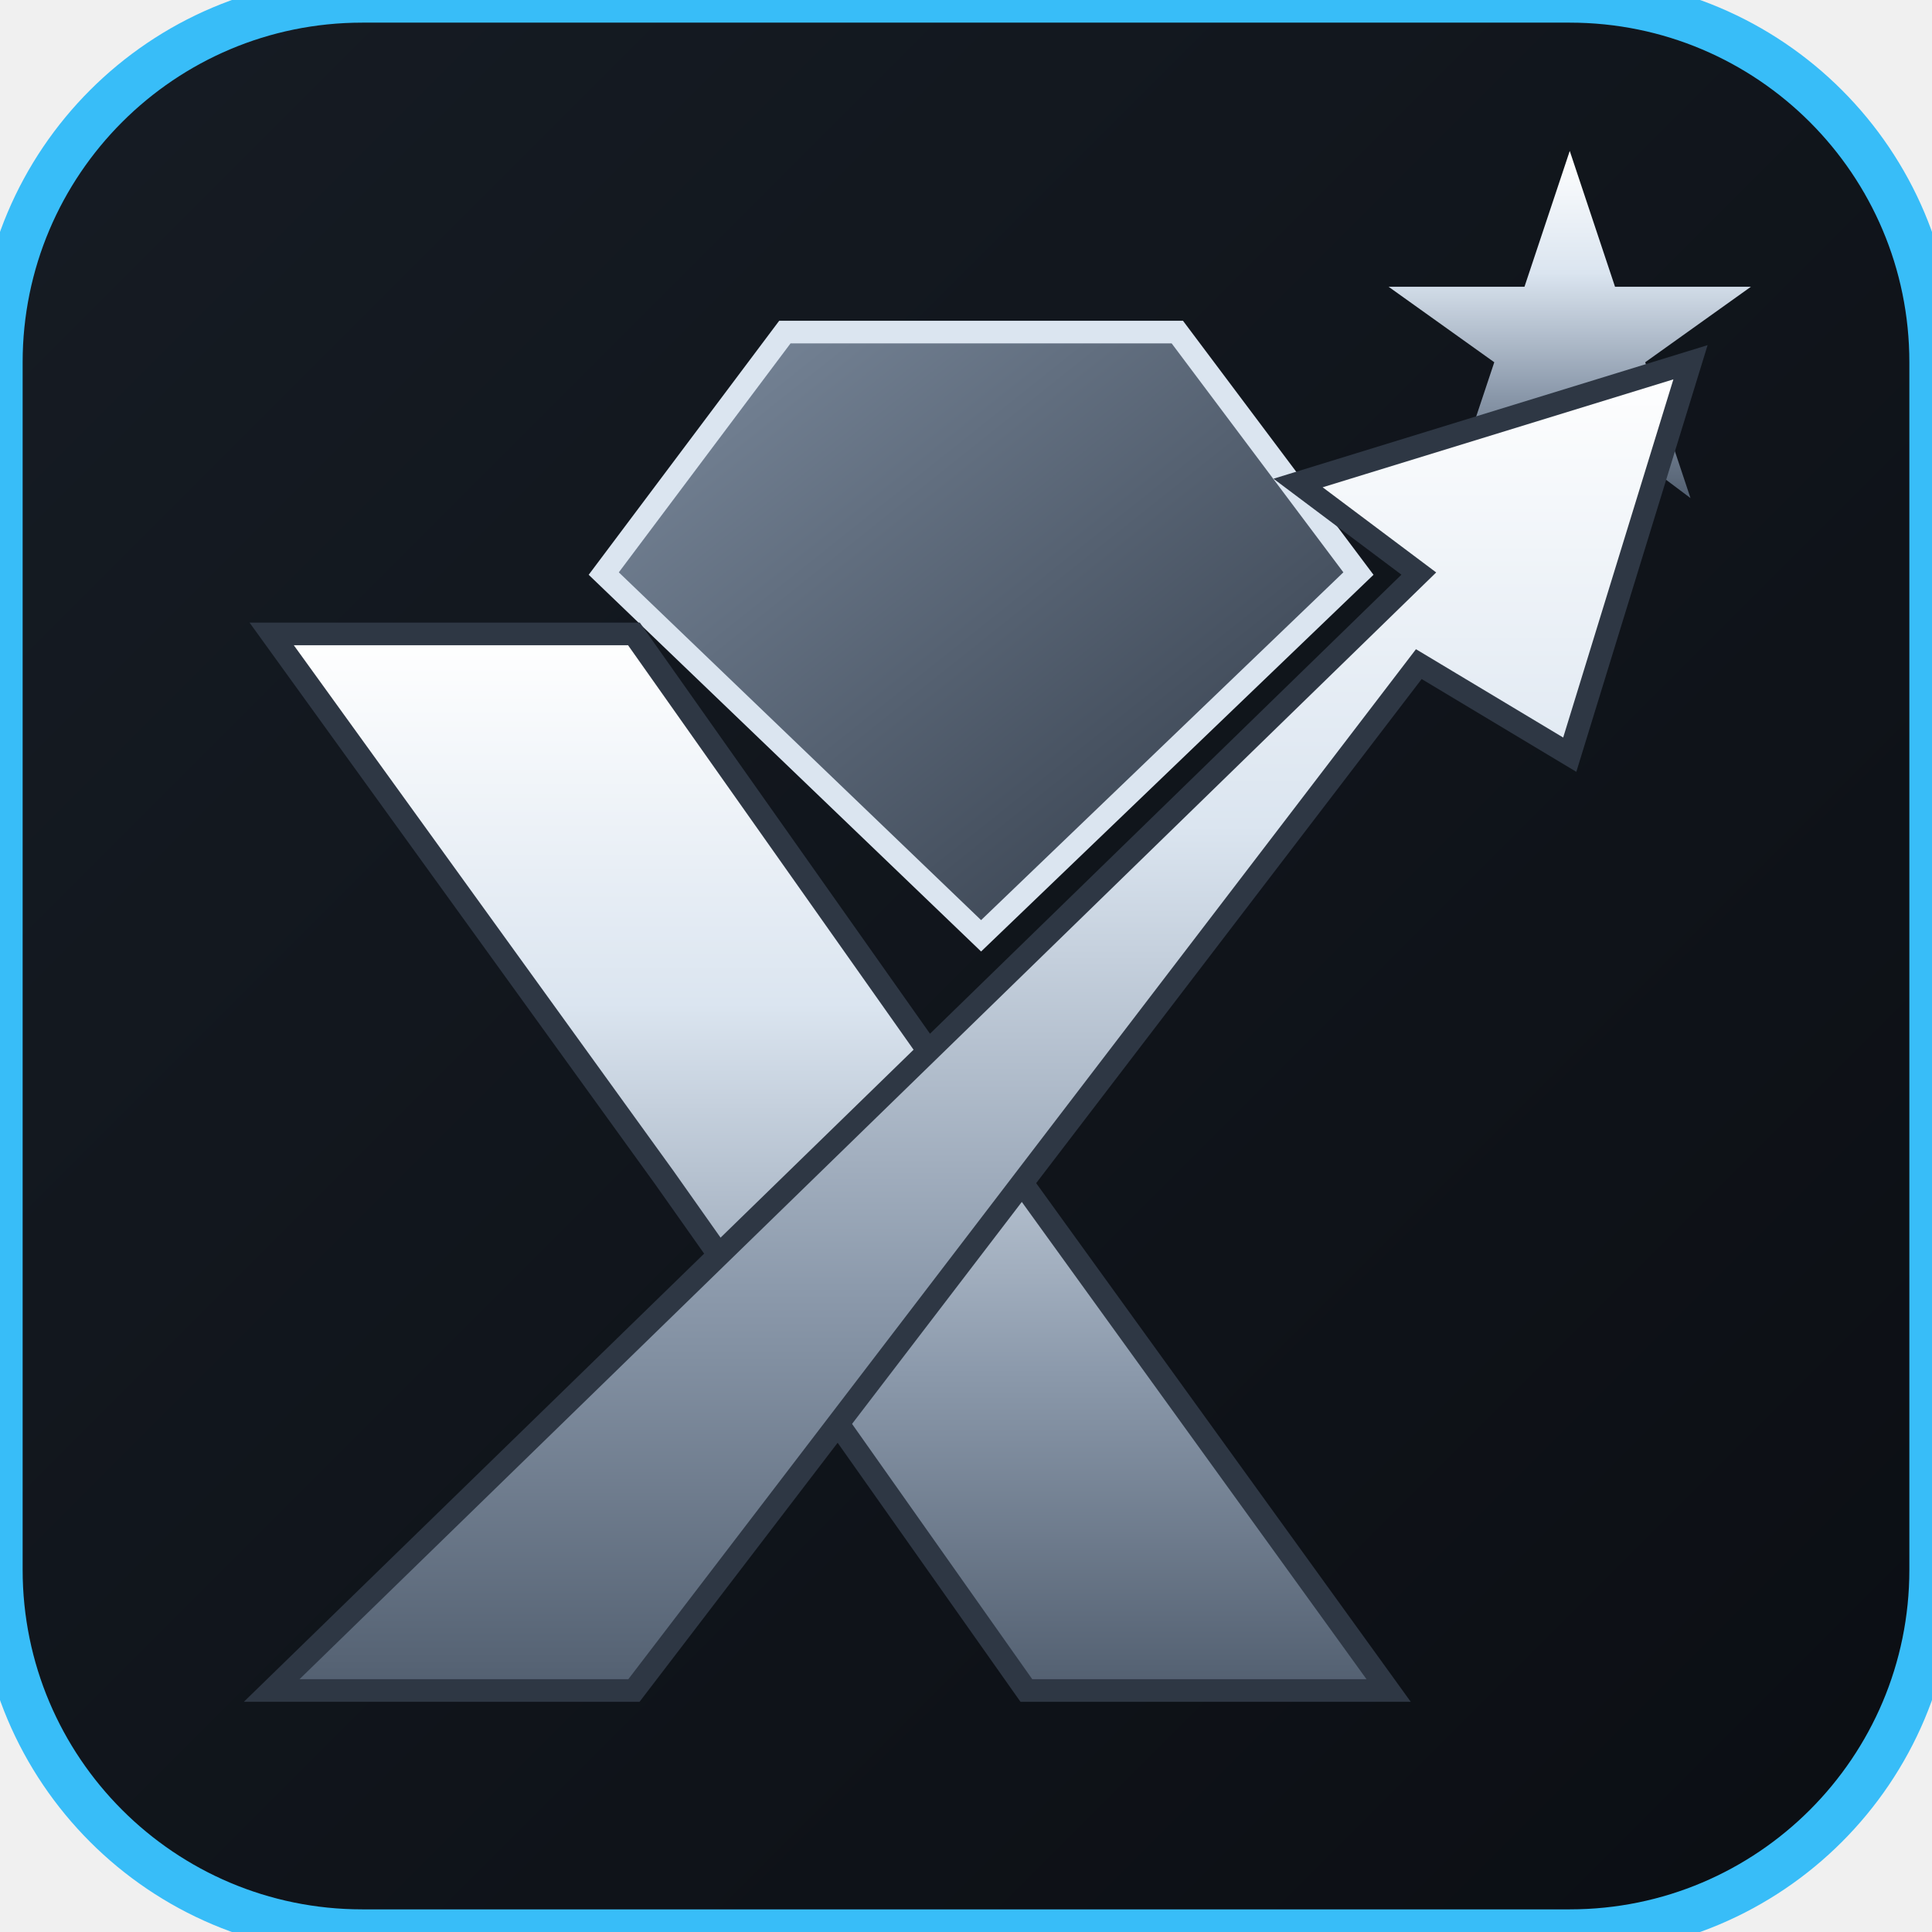
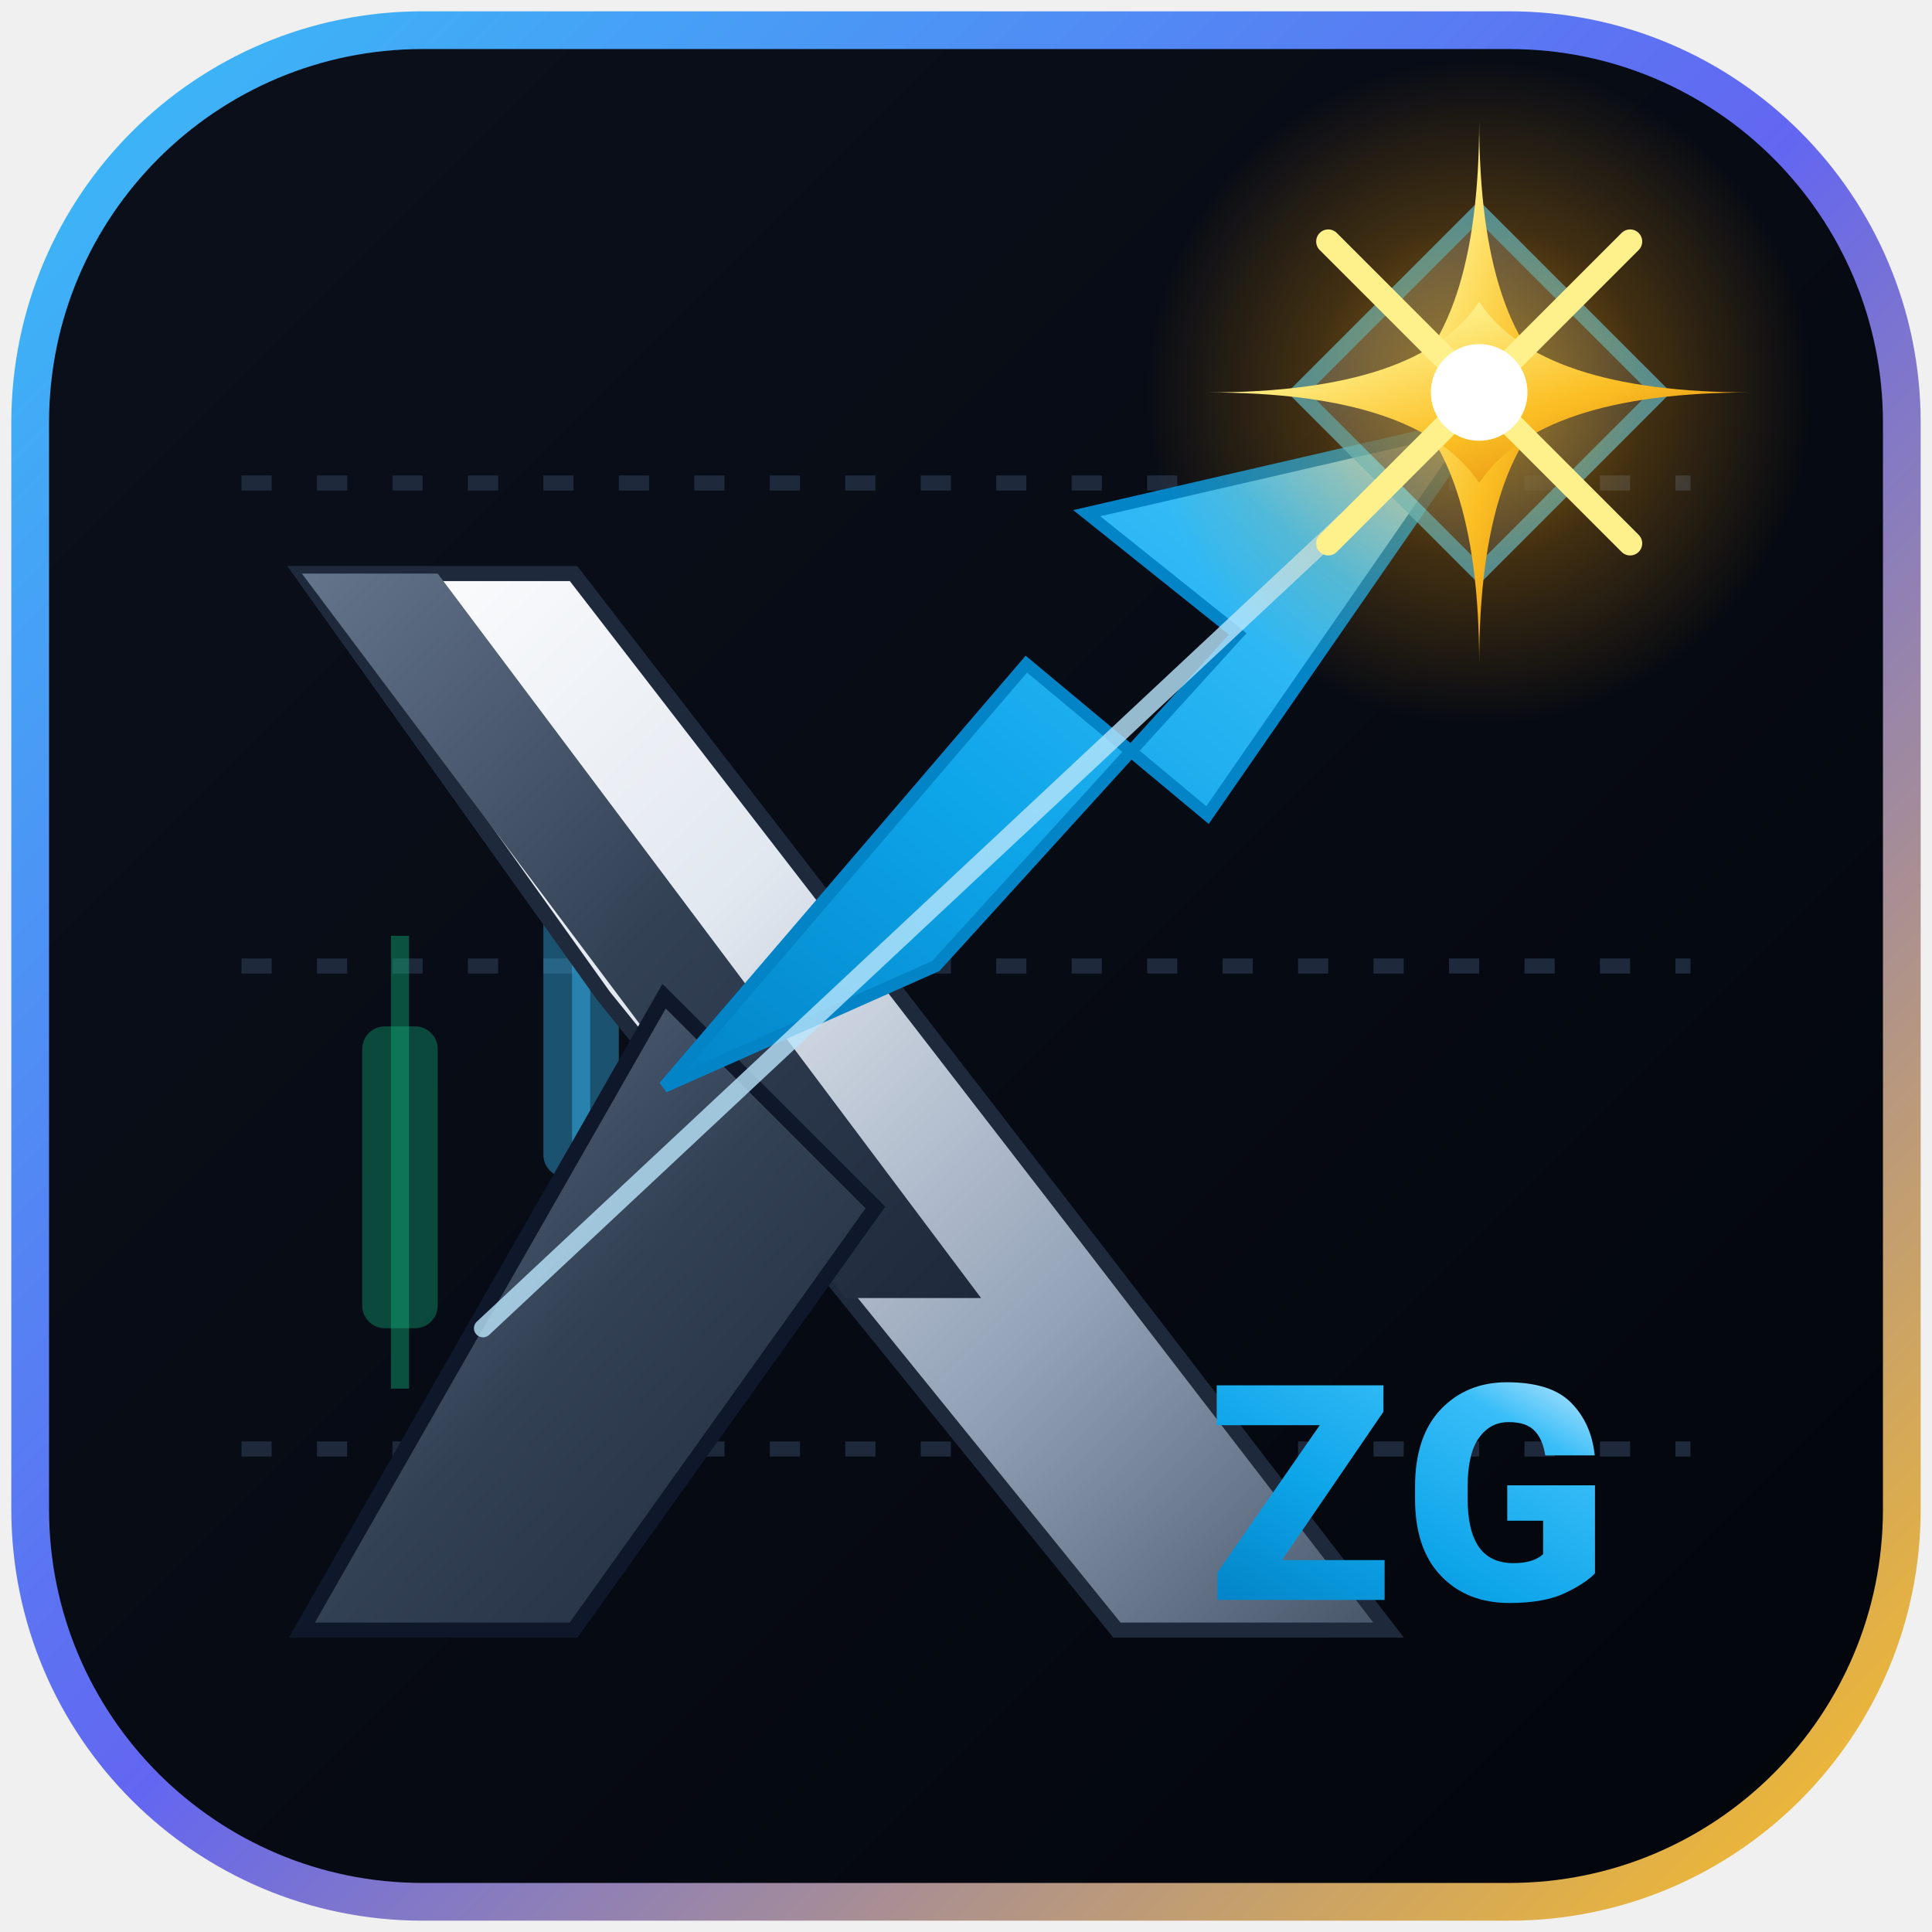
<svg xmlns="http://www.w3.org/2000/svg" viewBox="0 0 128 128" width="128" height="128">
  <defs>
-     <linearGradient id="bgFav" x1="0%" y1="0%" x2="100%" y2="100%">
-       <stop offset="0%" stop-color="#161c24" />
-       <stop offset="100%" stop-color="#0b0e13" />
+     <linearGradient id="bgXStar" x1="0%" y1="0%" x2="100%" y2="100%">
+       <stop offset="0%" stop-color="#0b101b" />
+       <stop offset="50%" stop-color="#070b14" />
+       <stop offset="100%" stop-color="#02050a" />
    </linearGradient>
-     <linearGradient id="metalFav" x1="0%" y1="0%" x2="0%" y2="100%">
+     <linearGradient id="goldStarGrad" x1="0%" y1="0%" x2="100%" y2="100%">
      <stop offset="0%" stop-color="#ffffff" />
-       <stop offset="35%" stop-color="#dbe5f0" />
-       <stop offset="70%" stop-color="#8b99ab" />
-       <stop offset="100%" stop-color="#525f70" />
+       <stop offset="25%" stop-color="#fef08a" />
+       <stop offset="60%" stop-color="#fbbf24" />
+       <stop offset="100%" stop-color="#d97706" />
    </linearGradient>
-     <linearGradient id="darkFav" x1="0%" y1="0%" x2="100%" y2="100%">
-       <stop offset="0%" stop-color="#7c8b9e" />
-       <stop offset="100%" stop-color="#2e3744" />
+     <radialGradient id="starAura" cx="50%" cy="50%" r="50%">
+       <stop offset="0%" stop-color="#fbbf24" stop-opacity="0.6" />
+       <stop offset="50%" stop-color="#f59e0b" stop-opacity="0.25" />
+       <stop offset="100%" stop-color="#f59e0b" stop-opacity="0" />
+     </radialGradient>
+     <linearGradient id="cyanTrend" x1="0%" y1="100%" x2="100%" y2="0%">
+       <stop offset="0%" stop-color="#0284c7" />
+       <stop offset="40%" stop-color="#0ea5e9" />
+       <stop offset="80%" stop-color="#38bdf8" />
+       <stop offset="100%" stop-color="#bae6fd" />
+     </linearGradient>
+     <linearGradient id="silverBright" x1="0%" y1="0%" x2="100%" y2="100%">
+       <stop offset="0%" stop-color="#ffffff" />
+       <stop offset="35%" stop-color="#e2e8f0" />
+       <stop offset="70%" stop-color="#94a3b8" />
+       <stop offset="100%" stop-color="#475569" />
+     </linearGradient>
+     <linearGradient id="silverDark" x1="0%" y1="0%" x2="100%" y2="100%">
+       <stop offset="0%" stop-color="#64748b" />
+       <stop offset="50%" stop-color="#334155" />
+       <stop offset="100%" stop-color="#1e293b" />
+     </linearGradient>
+     <linearGradient id="borderGlow" x1="0%" y1="0%" x2="100%" y2="100%">
+       <stop offset="0%" stop-color="#38bdf8" />
+       <stop offset="50%" stop-color="#6366f1" />
+       <stop offset="100%" stop-color="#fbbf24" />
    </linearGradient>
  </defs>
-   <rect width="128" height="128" rx="24" fill="url(#bgFav)" stroke="#38bdf8" stroke-width="3" />
-   <polygon points="52,22 78,22 90,38 65,62 40,38" fill="url(#darkFav)" stroke="#dbe5f0" stroke-width="1.5" />
-   <polygon points="104,10 107,19 116,19 109,24 112,33 104,27 96,33 99,24 92,19 101,19" fill="url(#metalFav)" />
-   <polygon points="18,42 42,42 66,76 92,112 68,112 44,78" fill="url(#metalFav)" stroke="#2e3744" stroke-width="1.5" />
-   <polygon points="18,112 42,112 94,44 104,50 112,24 86,32 94,38" fill="url(#metalFav)" stroke="#2e3744" stroke-width="1.5" />
+   <rect x="2" y="2" width="124" height="124" rx="26" fill="url(#bgXStar)" stroke="url(#borderGlow)" stroke-width="2.5" />
+   <line x1="16" y1="96" x2="112" y2="96" stroke="#1e293b" stroke-width="1" stroke-dasharray="2 3" />
+   <line x1="16" y1="64" x2="112" y2="64" stroke="#1e293b" stroke-width="1" stroke-dasharray="2 3" />
+   <line x1="16" y1="32" x2="112" y2="32" stroke="#1e293b" stroke-width="1" stroke-dasharray="2 3" />
+   <rect x="24" y="68" width="5" height="20" rx="1.5" fill="#10b981" fill-opacity="0.35" />
+   <line x1="26.5" y1="62" x2="26.5" y2="92" stroke="#10b981" stroke-width="1.2" stroke-opacity="0.4" />
+   <rect x="36" y="52" width="5" height="26" rx="1.5" fill="#38bdf8" fill-opacity="0.4" />
+   <line x1="38.5" y1="46" x2="38.5" y2="82" stroke="#38bdf8" stroke-width="1.2" stroke-opacity="0.45" />
+   <polygon points="20,38 38,38 72,82 92,108 74,108 40,66" fill="url(#silverBright)" stroke="#1e293b" stroke-width="1" />
+   <polygon points="20,38 29,38 65,86 56,86" fill="url(#silverDark)" />
+   <polygon points="20,108 38,108 58,80 44,66" fill="url(#silverDark)" stroke="#0f172a" stroke-width="1" />
+   <polygon points="44,72 68,44 80,54 98,28 72,34 82,42 62,64" fill="url(#cyanTrend)" stroke="#0284c7" stroke-width="0.8" />
+   <line x1="32" y1="88" x2="94" y2="30" stroke="#bae6fd" stroke-width="1.2" stroke-linecap="round" opacity="0.8" />
+   <polygon points="98,14 110,26 98,38 86,26" fill="url(#silverDark)" stroke="#38bdf8" stroke-width="1" opacity="0.7" />
+   <circle cx="98" cy="26" r="22" fill="url(#starAura)" />
+   <path d="M 98,8            Q 98,22 104,26            Q 98,30 98,44            Q 98,30 92,26            Q 98,22 98,8 Z" fill="url(#goldStarGrad)" />
+   <path d="M 80,26            Q 94,26 98,20            Q 102,26 116,26            Q 102,26 98,32            Q 94,26 80,26 Z" fill="url(#goldStarGrad)" />
+   <line x1="88" y1="16" x2="108" y2="36" stroke="#fef08a" stroke-width="1.6" stroke-linecap="round" />
+   <line x1="108" y1="16" x2="88" y2="36" stroke="#fef08a" stroke-width="1.6" stroke-linecap="round" />
+   <circle cx="98" cy="26" r="3.2" fill="#ffffff" />
+   <text x="80" y="106" font-family="'Segoe UI', -apple-system, Roboto, sans-serif" font-weight="900" font-size="20" letter-spacing="1" fill="url(#cyanTrend)">ZG</text>
</svg>
